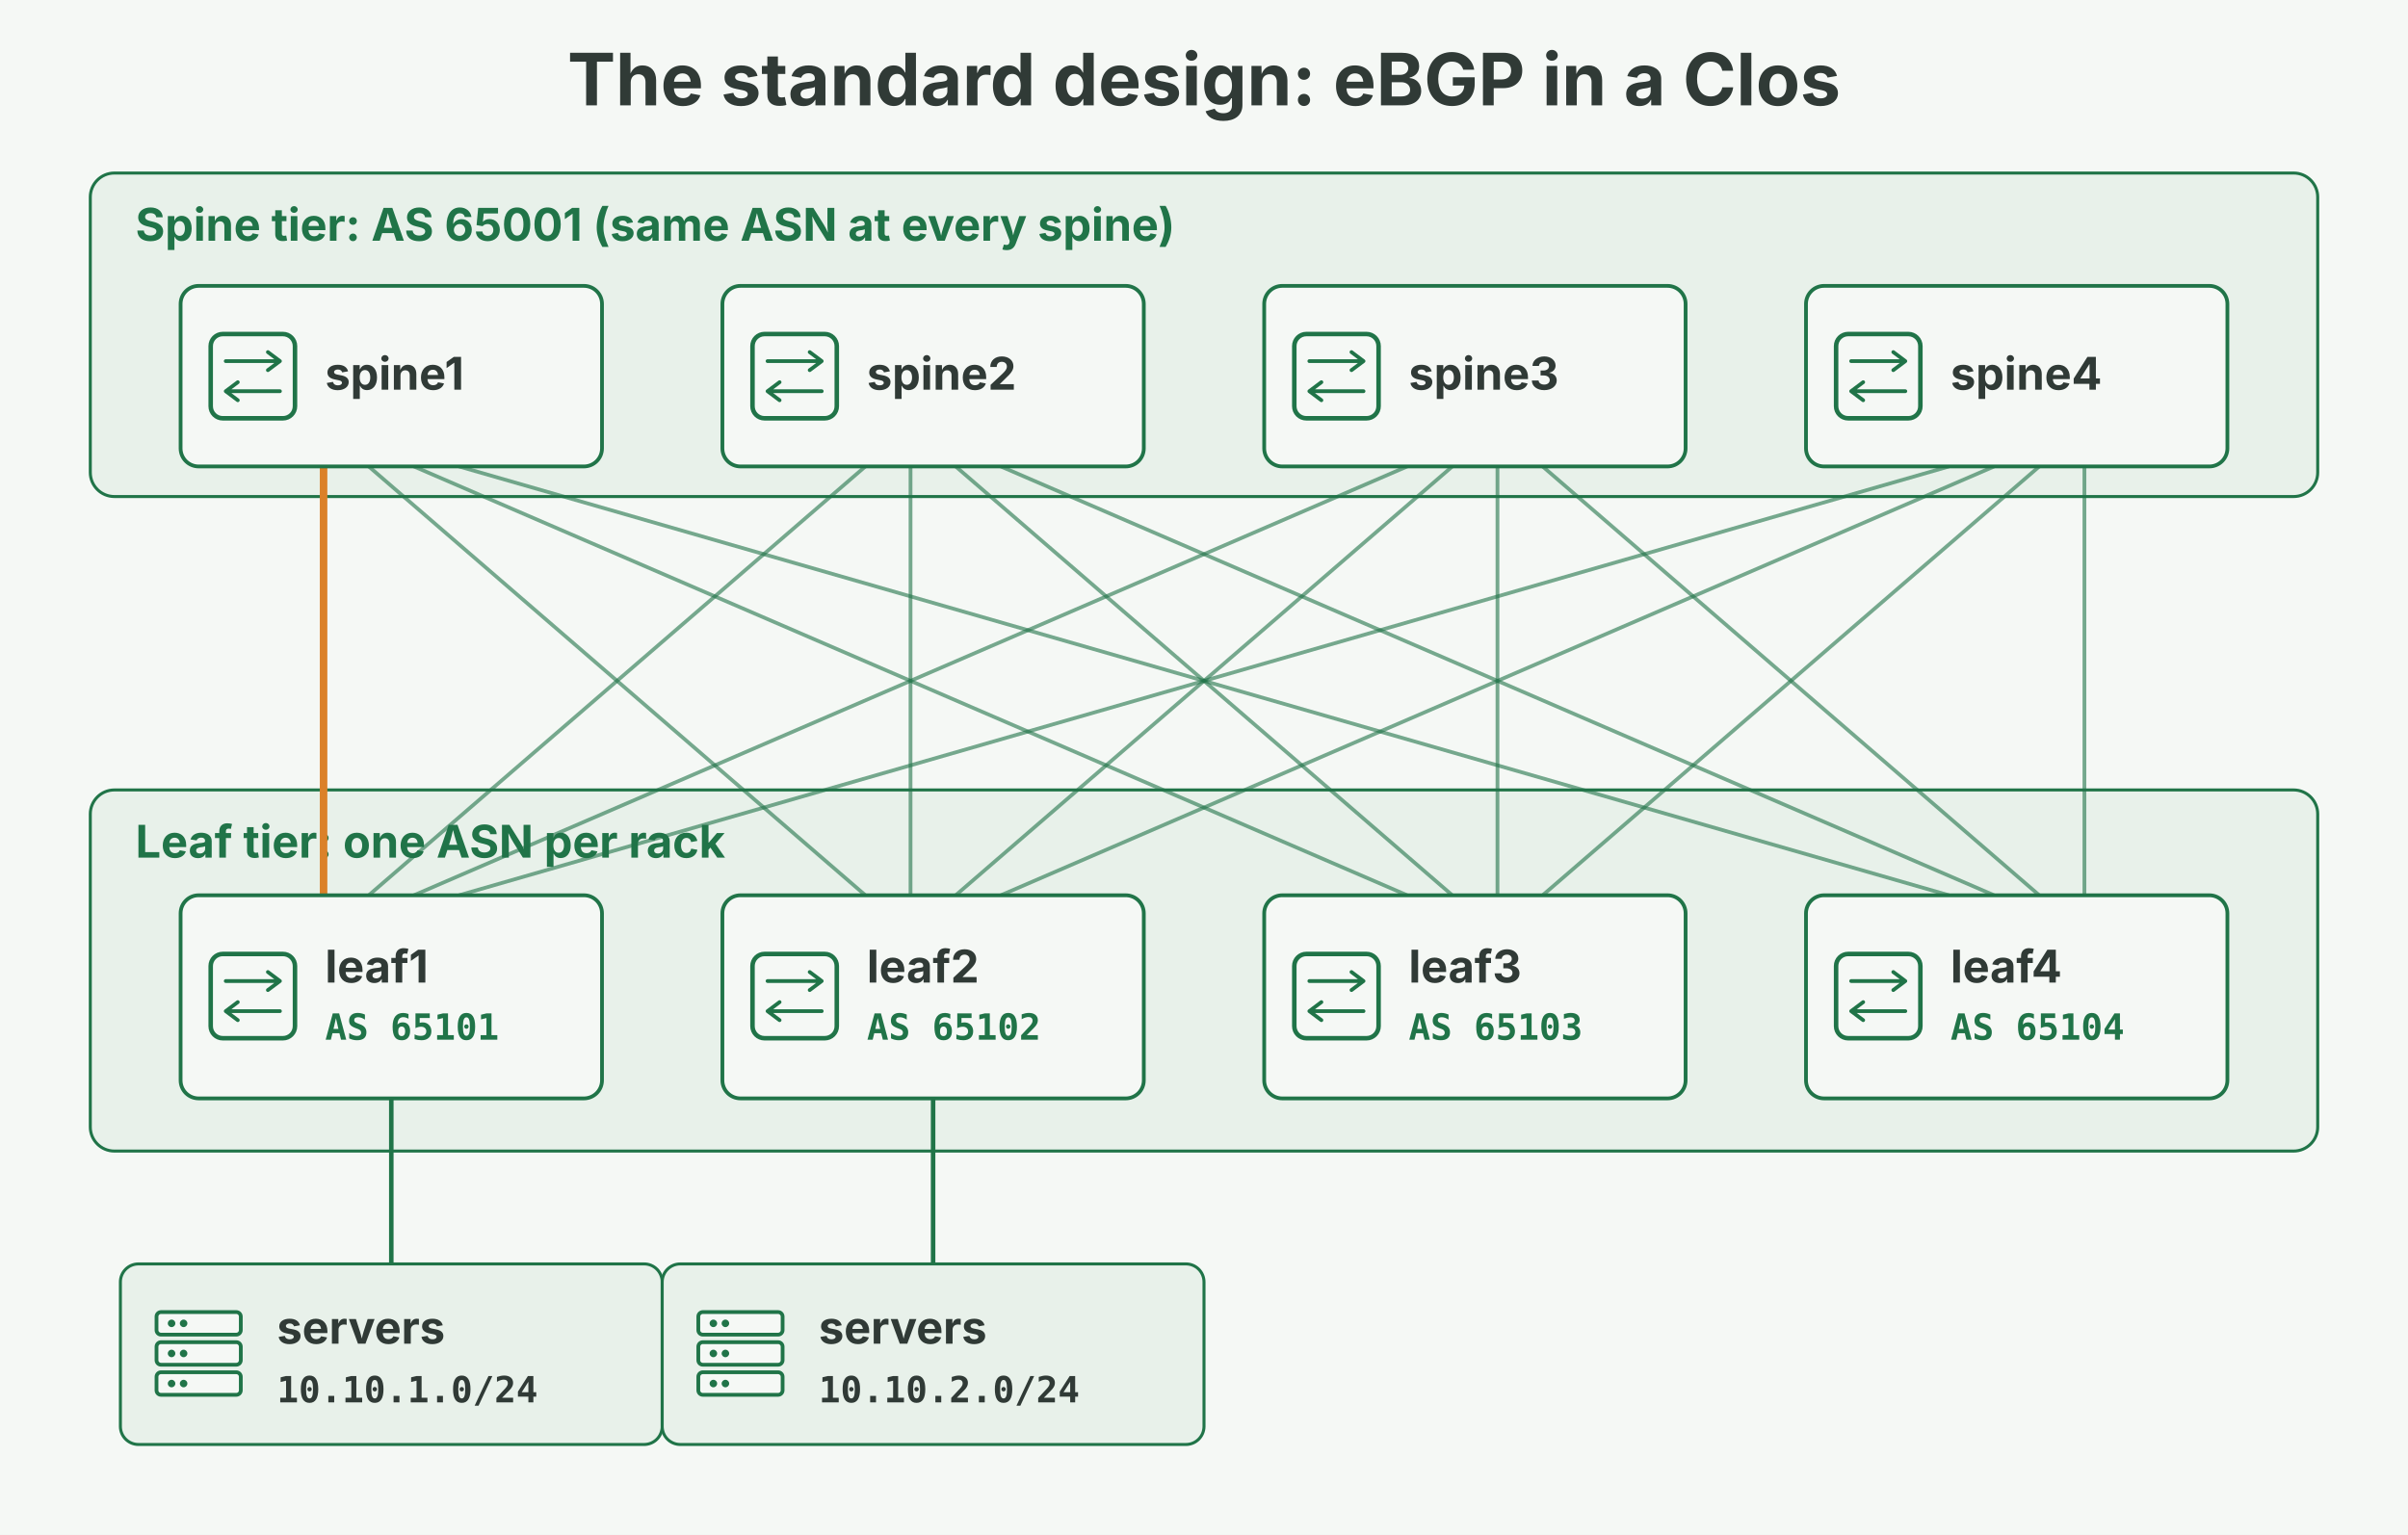
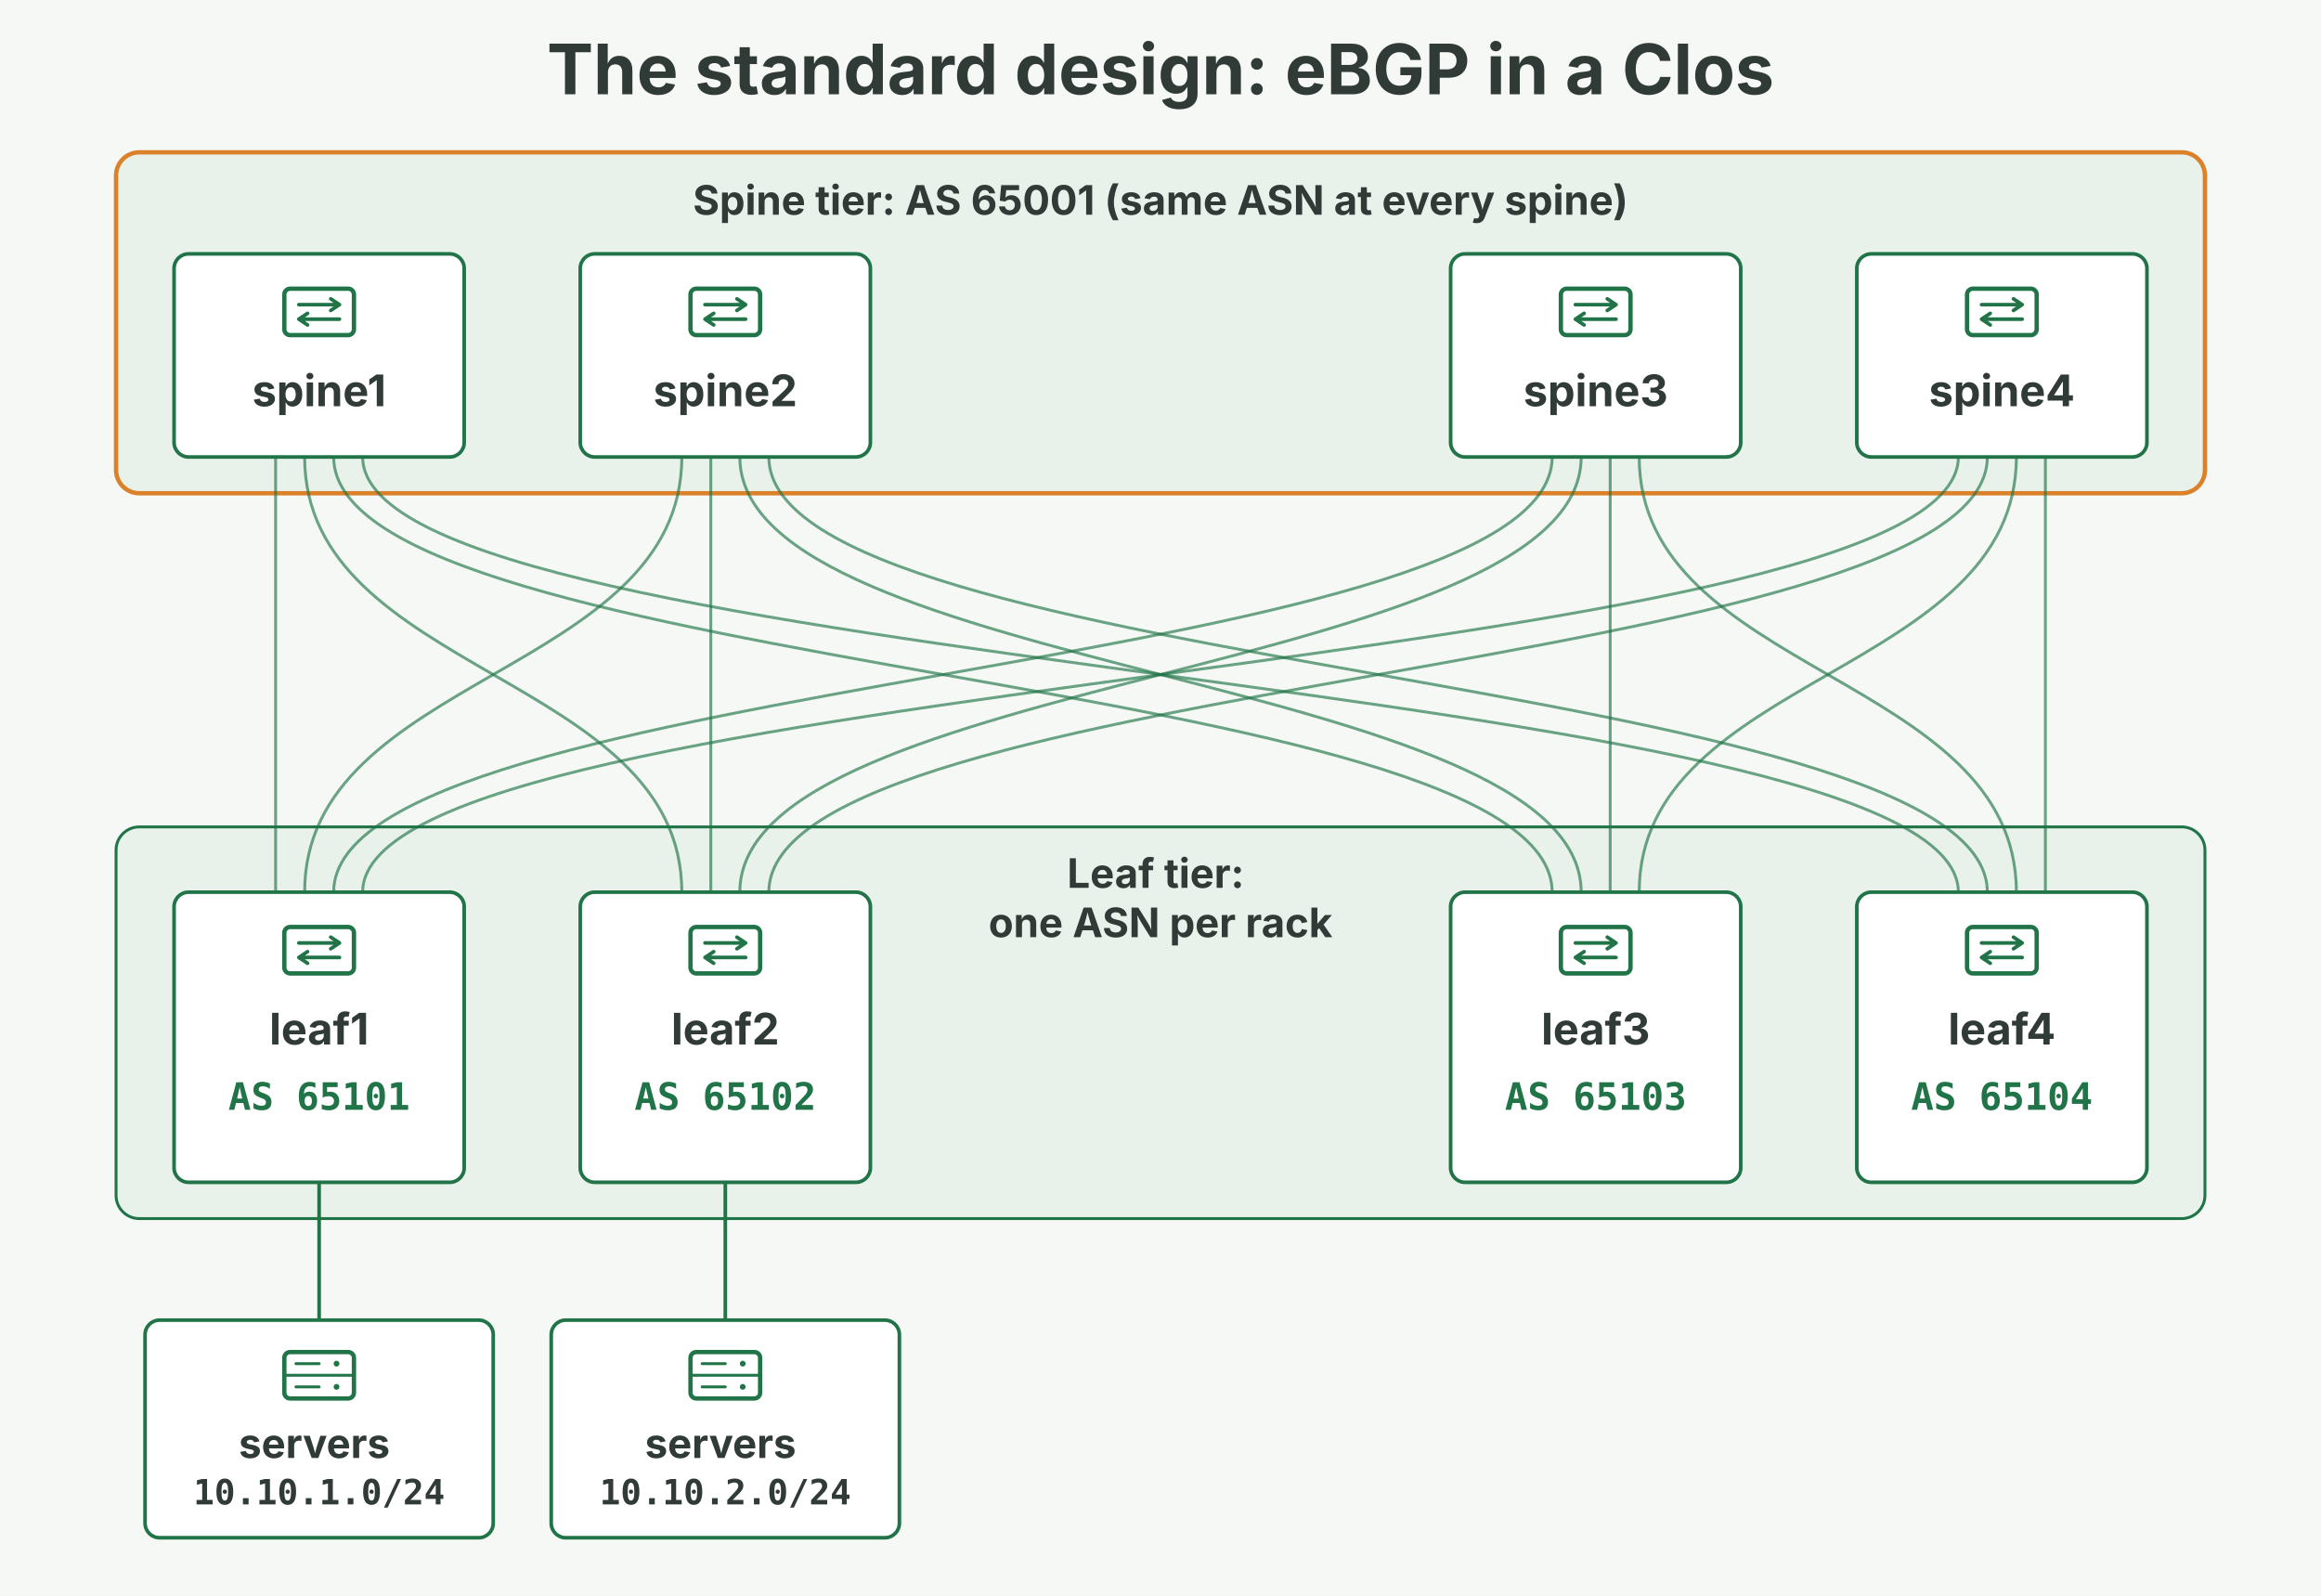
- <svg xmlns="http://www.w3.org/2000/svg" viewBox="0 0 1600 1020" width="1600" height="1020">
-   <rect width="1600" height="1020" fill="#f5f8f5" />
-   <text x="800" y="70" text-anchor="middle" font-family="system-ui, -apple-system, sans-serif" font-size="48" font-weight="bold" fill="#303a36">The standard design: eBGP in a Clos</text>
-   <rect x="60" y="115" width="1480" height="215" rx="16" fill="#e8f1ea" stroke="#207448" stroke-width="2" />
-   <text x="90" y="160" font-family="system-ui, -apple-system, sans-serif" font-size="30" font-weight="bold" fill="#207448">Spine tier: AS 65001 (same ASN at every spine)</text>
-   <rect x="60" y="525" width="1480" height="240" rx="16" fill="#e8f1ea" stroke="#207448" stroke-width="2" />
-   <text x="90" y="570" font-family="system-ui, -apple-system, sans-serif" font-size="30" font-weight="bold" fill="#207448">Leaf tier: one ASN per rack</text>
-   <line x1="215" y1="310" x2="215" y2="595" stroke="#db8129" stroke-width="5" />
-   <line x1="245" y1="310" x2="575" y2="595" stroke="#207448" stroke-width="2.5" stroke-opacity="0.6" />
-   <line x1="275" y1="310" x2="935" y2="595" stroke="#207448" stroke-width="2.5" stroke-opacity="0.6" />
-   <line x1="305" y1="310" x2="1295" y2="595" stroke="#207448" stroke-width="2.5" stroke-opacity="0.6" />
-   <line x1="575" y1="310" x2="245" y2="595" stroke="#207448" stroke-width="2.5" stroke-opacity="0.6" />
-   <line x1="605" y1="310" x2="605" y2="595" stroke="#207448" stroke-width="2.5" stroke-opacity="0.6" />
-   <line x1="635" y1="310" x2="965" y2="595" stroke="#207448" stroke-width="2.5" stroke-opacity="0.6" />
-   <line x1="665" y1="310" x2="1325" y2="595" stroke="#207448" stroke-width="2.5" stroke-opacity="0.6" />
-   <line x1="935" y1="310" x2="275" y2="595" stroke="#207448" stroke-width="2.5" stroke-opacity="0.6" />
-   <line x1="965" y1="310" x2="635" y2="595" stroke="#207448" stroke-width="2.5" stroke-opacity="0.6" />
-   <line x1="995" y1="310" x2="995" y2="595" stroke="#207448" stroke-width="2.5" stroke-opacity="0.6" />
-   <line x1="1025" y1="310" x2="1355" y2="595" stroke="#207448" stroke-width="2.5" stroke-opacity="0.6" />
-   <line x1="1295" y1="310" x2="305" y2="595" stroke="#207448" stroke-width="2.5" stroke-opacity="0.6" />
-   <line x1="1325" y1="310" x2="665" y2="595" stroke="#207448" stroke-width="2.5" stroke-opacity="0.6" />
-   <line x1="1355" y1="310" x2="1025" y2="595" stroke="#207448" stroke-width="2.5" stroke-opacity="0.6" />
-   <line x1="1385" y1="310" x2="1385" y2="595" stroke="#207448" stroke-width="2.5" stroke-opacity="0.6" />
-   <line x1="260" y1="730" x2="260" y2="840" stroke="#207448" stroke-width="3" />
-   <line x1="620" y1="730" x2="620" y2="840" stroke="#207448" stroke-width="3" />
-   <g transform="translate(120, 190)">
-     <rect width="280" height="120" rx="12" fill="#f5f8f5" stroke="#207448" stroke-width="2.5" />
-     <rect x="20" y="32" width="56" height="56" rx="8" fill="none" stroke="#207448" stroke-width="3" />
-     <path d="M30 50 h36 M58 44 l8 6 -8 6 M66 70 h-36 M38 64 l-8 6 8 6" fill="none" stroke="#207448" stroke-width="2.5" stroke-linecap="round" stroke-linejoin="round" />
-     <text x="96" y="69" font-family="system-ui, -apple-system, sans-serif" font-size="30" font-weight="bold" fill="#303a36">spine1</text>
+ <svg xmlns="http://www.w3.org/2000/svg" viewBox="0 0 1600 1100" width="1600" height="1100">
+   <rect width="1600" height="1100" fill="#f5f8f5" />
+   <text x="800" y="65" text-anchor="middle" font-family="system-ui, -apple-system, sans-serif" font-size="48" font-weight="bold" fill="#303a36">The standard design: eBGP in a Clos</text>
+   <rect x="80" y="105" width="1440" height="235" rx="16" fill="#e8f1ea" stroke="#db8129" stroke-width="3" />
+   <text x="800" y="148" text-anchor="middle" font-family="system-ui, -apple-system, sans-serif" font-size="28" font-weight="bold" fill="#303a36">Spine tier: AS 65001 (same ASN at every spine)</text>
+   <rect x="80" y="570" width="1440" height="270" rx="16" fill="#e8f1ea" stroke="#207448" stroke-width="2" />
+   <text x="800" y="612" text-anchor="middle" font-family="system-ui, -apple-system, sans-serif" font-size="28" font-weight="bold" fill="#303a36">
+     <tspan x="800" dy="0">Leaf tier: </tspan>
+     <tspan x="800" dy="34">one ASN per rack</tspan>
+   </text>
+   <g fill="none" stroke="#207448" stroke-width="2" stroke-opacity="0.65">
+     <path d="M 190 315 L 190 615" />
+     <path d="M 210 315 C 210 465, 470 465, 470 615" />
+     <path d="M 230 315 C 230 465, 1070 465, 1070 615" />
+     <path d="M 250 315 C 250 465, 1350 465, 1350 615" />
+     <path d="M 470 315 C 470 465, 210 465, 210 615" />
+     <path d="M 490 315 L 490 615" />
+     <path d="M 510 315 C 510 465, 1090 465, 1090 615" />
+     <path d="M 530 315 C 530 465, 1370 465, 1370 615" />
+     <path d="M 1070 315 C 1070 465, 230 465, 230 615" />
+     <path d="M 1090 315 C 1090 465, 510 465, 510 615" />
+     <path d="M 1110 315 L 1110 615" />
+     <path d="M 1130 315 C 1130 465, 1390 465, 1390 615" />
+     <path d="M 1350 315 C 1350 465, 250 465, 250 615" />
+     <path d="M 1370 315 C 1370 465, 530 465, 530 615" />
+     <path d="M 1390 315 C 1390 465, 1130 465, 1130 615" />
+     <path d="M 1410 315 L 1410 615" />
  </g>
-   <g transform="translate(480, 190)">
-     <rect width="280" height="120" rx="12" fill="#f5f8f5" stroke="#207448" stroke-width="2.5" />
-     <rect x="20" y="32" width="56" height="56" rx="8" fill="none" stroke="#207448" stroke-width="3" />
-     <path d="M30 50 h36 M58 44 l8 6 -8 6 M66 70 h-36 M38 64 l-8 6 8 6" fill="none" stroke="#207448" stroke-width="2.5" stroke-linecap="round" stroke-linejoin="round" />
-     <text x="96" y="69" font-family="system-ui, -apple-system, sans-serif" font-size="30" font-weight="bold" fill="#303a36">spine2</text>
+   <g fill="none" stroke="#207448" stroke-width="2.5">
+     <path d="M 220 815 L 220 910" />
+     <path d="M 500 815 L 500 910" />
  </g>
-   <g transform="translate(840, 190)">
-     <rect width="280" height="120" rx="12" fill="#f5f8f5" stroke="#207448" stroke-width="2.5" />
-     <rect x="20" y="32" width="56" height="56" rx="8" fill="none" stroke="#207448" stroke-width="3" />
-     <path d="M30 50 h36 M58 44 l8 6 -8 6 M66 70 h-36 M38 64 l-8 6 8 6" fill="none" stroke="#207448" stroke-width="2.5" stroke-linecap="round" stroke-linejoin="round" />
-     <text x="96" y="69" font-family="system-ui, -apple-system, sans-serif" font-size="30" font-weight="bold" fill="#303a36">spine3</text>
-   </g>
-   <g transform="translate(1200, 190)">
-     <rect width="280" height="120" rx="12" fill="#f5f8f5" stroke="#207448" stroke-width="2.5" />
-     <rect x="20" y="32" width="56" height="56" rx="8" fill="none" stroke="#207448" stroke-width="3" />
-     <path d="M30 50 h36 M58 44 l8 6 -8 6 M66 70 h-36 M38 64 l-8 6 8 6" fill="none" stroke="#207448" stroke-width="2.5" stroke-linecap="round" stroke-linejoin="round" />
-     <text x="96" y="69" font-family="system-ui, -apple-system, sans-serif" font-size="30" font-weight="bold" fill="#303a36">spine4</text>
-   </g>
-   <g transform="translate(120, 595)">
-     <rect width="280" height="135" rx="12" fill="#f5f8f5" stroke="#207448" stroke-width="2.5" />
-     <rect x="20" y="39" width="56" height="56" rx="8" fill="none" stroke="#207448" stroke-width="3" />
-     <path d="M30 57 h36 M58 51 l8 6 -8 6 M66 77 h-36 M38 71 l-8 6 8 6" fill="none" stroke="#207448" stroke-width="2.5" stroke-linecap="round" stroke-linejoin="round" />
-     <text x="96" y="58" font-family="system-ui, -apple-system, sans-serif" font-size="30" font-weight="bold" fill="#303a36">leaf1</text>
-     <text x="96" y="96" font-family="ui-monospace, monospace" font-size="24" font-weight="bold" fill="#207448">AS 65101</text>
-   </g>
-   <g transform="translate(480, 595)">
-     <rect width="280" height="135" rx="12" fill="#f5f8f5" stroke="#207448" stroke-width="2.5" />
-     <rect x="20" y="39" width="56" height="56" rx="8" fill="none" stroke="#207448" stroke-width="3" />
-     <path d="M30 57 h36 M58 51 l8 6 -8 6 M66 77 h-36 M38 71 l-8 6 8 6" fill="none" stroke="#207448" stroke-width="2.5" stroke-linecap="round" stroke-linejoin="round" />
-     <text x="96" y="58" font-family="system-ui, -apple-system, sans-serif" font-size="30" font-weight="bold" fill="#303a36">leaf2</text>
-     <text x="96" y="96" font-family="ui-monospace, monospace" font-size="24" font-weight="bold" fill="#207448">AS 65102</text>
-   </g>
-   <g transform="translate(840, 595)">
-     <rect width="280" height="135" rx="12" fill="#f5f8f5" stroke="#207448" stroke-width="2.5" />
-     <rect x="20" y="39" width="56" height="56" rx="8" fill="none" stroke="#207448" stroke-width="3" />
-     <path d="M30 57 h36 M58 51 l8 6 -8 6 M66 77 h-36 M38 71 l-8 6 8 6" fill="none" stroke="#207448" stroke-width="2.5" stroke-linecap="round" stroke-linejoin="round" />
-     <text x="96" y="58" font-family="system-ui, -apple-system, sans-serif" font-size="30" font-weight="bold" fill="#303a36">leaf3</text>
-     <text x="96" y="96" font-family="ui-monospace, monospace" font-size="24" font-weight="bold" fill="#207448">AS 65103</text>
-   </g>
-   <g transform="translate(1200, 595)">
-     <rect width="280" height="135" rx="12" fill="#f5f8f5" stroke="#207448" stroke-width="2.5" />
-     <rect x="20" y="39" width="56" height="56" rx="8" fill="none" stroke="#207448" stroke-width="3" />
-     <path d="M30 57 h36 M58 51 l8 6 -8 6 M66 77 h-36 M38 71 l-8 6 8 6" fill="none" stroke="#207448" stroke-width="2.5" stroke-linecap="round" stroke-linejoin="round" />
-     <text x="96" y="58" font-family="system-ui, -apple-system, sans-serif" font-size="30" font-weight="bold" fill="#303a36">leaf4</text>
-     <text x="96" y="96" font-family="ui-monospace, monospace" font-size="24" font-weight="bold" fill="#207448">AS 65104</text>
-   </g>
-   <g transform="translate(80, 840)">
-     <rect width="360" height="120" rx="12" fill="#e8f1ea" stroke="#207448" stroke-width="2" />
-     <g transform="translate(24, 32)">
-       <rect x="0" y="0" width="56" height="15" rx="3" fill="#f5f8f5" stroke="#207448" stroke-width="2.5" />
-       <circle cx="10" cy="7.5" r="2.5" fill="#207448" />
-       <circle cx="18" cy="7.5" r="2.5" fill="#207448" />
-       <rect x="0" y="20" width="56" height="15" rx="3" fill="#f5f8f5" stroke="#207448" stroke-width="2.5" />
-       <circle cx="10" cy="27.5" r="2.5" fill="#207448" />
-       <circle cx="18" cy="27.5" r="2.5" fill="#207448" />
-       <rect x="0" y="40" width="56" height="15" rx="3" fill="#f5f8f5" stroke="#207448" stroke-width="2.5" />
-       <circle cx="10" cy="47.5" r="2.5" fill="#207448" />
-       <circle cx="18" cy="47.5" r="2.5" fill="#207448" />
-     </g>
-     <text x="104" y="53" font-family="system-ui, -apple-system, sans-serif" font-size="30" font-weight="bold" fill="#303a36">servers</text>
-     <text x="104" y="92" font-family="ui-monospace, monospace" font-size="24" font-weight="bold" fill="#303a36">10.10.1.0/24</text>
-   </g>
-   <g transform="translate(440, 840)">
-     <rect width="360" height="120" rx="12" fill="#e8f1ea" stroke="#207448" stroke-width="2" />
-     <g transform="translate(24, 32)">
-       <rect x="0" y="0" width="56" height="15" rx="3" fill="#f5f8f5" stroke="#207448" stroke-width="2.5" />
-       <circle cx="10" cy="7.5" r="2.5" fill="#207448" />
-       <circle cx="18" cy="7.5" r="2.5" fill="#207448" />
-       <rect x="0" y="20" width="56" height="15" rx="3" fill="#f5f8f5" stroke="#207448" stroke-width="2.5" />
-       <circle cx="10" cy="27.5" r="2.5" fill="#207448" />
-       <circle cx="18" cy="27.5" r="2.5" fill="#207448" />
-       <rect x="0" y="40" width="56" height="15" rx="3" fill="#f5f8f5" stroke="#207448" stroke-width="2.5" />
-       <circle cx="10" cy="47.5" r="2.5" fill="#207448" />
-       <circle cx="18" cy="47.5" r="2.5" fill="#207448" />
-     </g>
-     <text x="104" y="53" font-family="system-ui, -apple-system, sans-serif" font-size="30" font-weight="bold" fill="#303a36">servers</text>
-     <text x="104" y="92" font-family="ui-monospace, monospace" font-size="24" font-weight="bold" fill="#303a36">10.10.2.0/24</text>
-   </g>
+   <rect x="120" y="175" width="200" height="140" rx="10" fill="#ffffff" stroke="#207448" stroke-width="2.5" />
+   <rect x="196" y="199" width="48" height="32" rx="4" fill="none" stroke="#207448" stroke-width="3" />
+   <path d="M 206 210 L 234 210 M 228 206 L 234 210 L 228 214" fill="none" stroke="#207448" stroke-width="2.5" stroke-linecap="round" stroke-linejoin="round" />
+   <path d="M 234 220 L 206 220 M 212 216 L 206 220 L 212 224" fill="none" stroke="#207448" stroke-width="2.5" stroke-linecap="round" stroke-linejoin="round" />
+   <text x="220" y="280" text-anchor="middle" font-family="system-ui, -apple-system, sans-serif" font-size="30" font-weight="bold" fill="#303a36">spine1</text>
+   <rect x="400" y="175" width="200" height="140" rx="10" fill="#ffffff" stroke="#207448" stroke-width="2.5" />
+   <rect x="476" y="199" width="48" height="32" rx="4" fill="none" stroke="#207448" stroke-width="3" />
+   <path d="M 486 210 L 514 210 M 508 206 L 514 210 L 508 214" fill="none" stroke="#207448" stroke-width="2.5" stroke-linecap="round" stroke-linejoin="round" />
+   <path d="M 514 220 L 486 220 M 492 216 L 486 220 L 492 224" fill="none" stroke="#207448" stroke-width="2.5" stroke-linecap="round" stroke-linejoin="round" />
+   <text x="500" y="280" text-anchor="middle" font-family="system-ui, -apple-system, sans-serif" font-size="30" font-weight="bold" fill="#303a36">spine2</text>
+   <rect x="1000" y="175" width="200" height="140" rx="10" fill="#ffffff" stroke="#207448" stroke-width="2.5" />
+   <rect x="1076" y="199" width="48" height="32" rx="4" fill="none" stroke="#207448" stroke-width="3" />
+   <path d="M 1086 210 L 1114 210 M 1108 206 L 1114 210 L 1108 214" fill="none" stroke="#207448" stroke-width="2.5" stroke-linecap="round" stroke-linejoin="round" />
+   <path d="M 1114 220 L 1086 220 M 1092 216 L 1086 220 L 1092 224" fill="none" stroke="#207448" stroke-width="2.5" stroke-linecap="round" stroke-linejoin="round" />
+   <text x="1100" y="280" text-anchor="middle" font-family="system-ui, -apple-system, sans-serif" font-size="30" font-weight="bold" fill="#303a36">spine3</text>
+   <rect x="1280" y="175" width="200" height="140" rx="10" fill="#ffffff" stroke="#207448" stroke-width="2.5" />
+   <rect x="1356" y="199" width="48" height="32" rx="4" fill="none" stroke="#207448" stroke-width="3" />
+   <path d="M 1366 210 L 1394 210 M 1388 206 L 1394 210 L 1388 214" fill="none" stroke="#207448" stroke-width="2.5" stroke-linecap="round" stroke-linejoin="round" />
+   <path d="M 1394 220 L 1366 220 M 1372 216 L 1366 220 L 1372 224" fill="none" stroke="#207448" stroke-width="2.5" stroke-linecap="round" stroke-linejoin="round" />
+   <text x="1380" y="280" text-anchor="middle" font-family="system-ui, -apple-system, sans-serif" font-size="30" font-weight="bold" fill="#303a36">spine4</text>
+   <rect x="120" y="615" width="200" height="200" rx="10" fill="#ffffff" stroke="#207448" stroke-width="2.5" />
+   <rect x="196" y="639" width="48" height="32" rx="4" fill="none" stroke="#207448" stroke-width="3" />
+   <path d="M 206 650 L 234 650 M 228 646 L 234 650 L 228 654" fill="none" stroke="#207448" stroke-width="2.5" stroke-linecap="round" stroke-linejoin="round" />
+   <path d="M 234 660 L 206 660 M 212 656 L 206 660 L 212 664" fill="none" stroke="#207448" stroke-width="2.5" stroke-linecap="round" stroke-linejoin="round" />
+   <text x="220" y="720" text-anchor="middle" font-family="system-ui, -apple-system, sans-serif" font-size="30" font-weight="bold" fill="#303a36">leaf1</text>
+   <text x="220" y="765" text-anchor="middle" font-family="ui-monospace, SFMono-Regular, Menlo, monospace" font-size="26" font-weight="bold" fill="#207448">AS 65101</text>
+   <rect x="400" y="615" width="200" height="200" rx="10" fill="#ffffff" stroke="#207448" stroke-width="2.5" />
+   <rect x="476" y="639" width="48" height="32" rx="4" fill="none" stroke="#207448" stroke-width="3" />
+   <path d="M 486 650 L 514 650 M 508 646 L 514 650 L 508 654" fill="none" stroke="#207448" stroke-width="2.5" stroke-linecap="round" stroke-linejoin="round" />
+   <path d="M 514 660 L 486 660 M 492 656 L 486 660 L 492 664" fill="none" stroke="#207448" stroke-width="2.5" stroke-linecap="round" stroke-linejoin="round" />
+   <text x="500" y="720" text-anchor="middle" font-family="system-ui, -apple-system, sans-serif" font-size="30" font-weight="bold" fill="#303a36">leaf2</text>
+   <text x="500" y="765" text-anchor="middle" font-family="ui-monospace, SFMono-Regular, Menlo, monospace" font-size="26" font-weight="bold" fill="#207448">AS 65102</text>
+   <rect x="1000" y="615" width="200" height="200" rx="10" fill="#ffffff" stroke="#207448" stroke-width="2.5" />
+   <rect x="1076" y="639" width="48" height="32" rx="4" fill="none" stroke="#207448" stroke-width="3" />
+   <path d="M 1086 650 L 1114 650 M 1108 646 L 1114 650 L 1108 654" fill="none" stroke="#207448" stroke-width="2.5" stroke-linecap="round" stroke-linejoin="round" />
+   <path d="M 1114 660 L 1086 660 M 1092 656 L 1086 660 L 1092 664" fill="none" stroke="#207448" stroke-width="2.5" stroke-linecap="round" stroke-linejoin="round" />
+   <text x="1100" y="720" text-anchor="middle" font-family="system-ui, -apple-system, sans-serif" font-size="30" font-weight="bold" fill="#303a36">leaf3</text>
+   <text x="1100" y="765" text-anchor="middle" font-family="ui-monospace, SFMono-Regular, Menlo, monospace" font-size="26" font-weight="bold" fill="#207448">AS 65103</text>
+   <rect x="1280" y="615" width="200" height="200" rx="10" fill="#ffffff" stroke="#207448" stroke-width="2.5" />
+   <rect x="1356" y="639" width="48" height="32" rx="4" fill="none" stroke="#207448" stroke-width="3" />
+   <path d="M 1366 650 L 1394 650 M 1388 646 L 1394 650 L 1388 654" fill="none" stroke="#207448" stroke-width="2.5" stroke-linecap="round" stroke-linejoin="round" />
+   <path d="M 1394 660 L 1366 660 M 1372 656 L 1366 660 L 1372 664" fill="none" stroke="#207448" stroke-width="2.5" stroke-linecap="round" stroke-linejoin="round" />
+   <text x="1380" y="720" text-anchor="middle" font-family="system-ui, -apple-system, sans-serif" font-size="30" font-weight="bold" fill="#303a36">leaf4</text>
+   <text x="1380" y="765" text-anchor="middle" font-family="ui-monospace, SFMono-Regular, Menlo, monospace" font-size="26" font-weight="bold" fill="#207448">AS 65104</text>
+   <rect x="100" y="910" width="240" height="150" rx="10" fill="#ffffff" stroke="#207448" stroke-width="2.5" />
+   <rect x="196" y="932" width="48" height="32" rx="4" fill="none" stroke="#207448" stroke-width="3" />
+   <line x1="196" y1="948" x2="244" y2="948" stroke="#207448" stroke-width="2" />
+   <line x1="204" y1="940" x2="220" y2="940" stroke="#207448" stroke-width="2" stroke-linecap="round" />
+   <line x1="204" y1="956" x2="220" y2="956" stroke="#207448" stroke-width="2" stroke-linecap="round" />
+   <circle cx="232" cy="940" r="2" fill="#207448" />
+   <circle cx="232" cy="956" r="2" fill="#207448" />
+   <text x="220" y="1005" text-anchor="middle" font-family="system-ui, -apple-system, sans-serif" font-size="28" font-weight="bold" fill="#303a36">
+     <tspan x="220" dy="0">servers </tspan>
+     <tspan x="220" dy="32" font-family="ui-monospace, SFMono-Regular, Menlo, monospace" font-size="24">10.10.1.0/24</tspan>
+   </text>
+   <rect x="380" y="910" width="240" height="150" rx="10" fill="#ffffff" stroke="#207448" stroke-width="2.5" />
+   <rect x="476" y="932" width="48" height="32" rx="4" fill="none" stroke="#207448" stroke-width="3" />
+   <line x1="476" y1="948" x2="524" y2="948" stroke="#207448" stroke-width="2" />
+   <line x1="484" y1="940" x2="500" y2="940" stroke="#207448" stroke-width="2" stroke-linecap="round" />
+   <line x1="484" y1="956" x2="500" y2="956" stroke="#207448" stroke-width="2" stroke-linecap="round" />
+   <circle cx="512" cy="940" r="2" fill="#207448" />
+   <circle cx="512" cy="956" r="2" fill="#207448" />
+   <text x="500" y="1005" text-anchor="middle" font-family="system-ui, -apple-system, sans-serif" font-size="28" font-weight="bold" fill="#303a36">
+     <tspan x="500" dy="0">servers </tspan>
+     <tspan x="500" dy="32" font-family="ui-monospace, SFMono-Regular, Menlo, monospace" font-size="24">10.10.2.0/24</tspan>
+   </text>
</svg>
